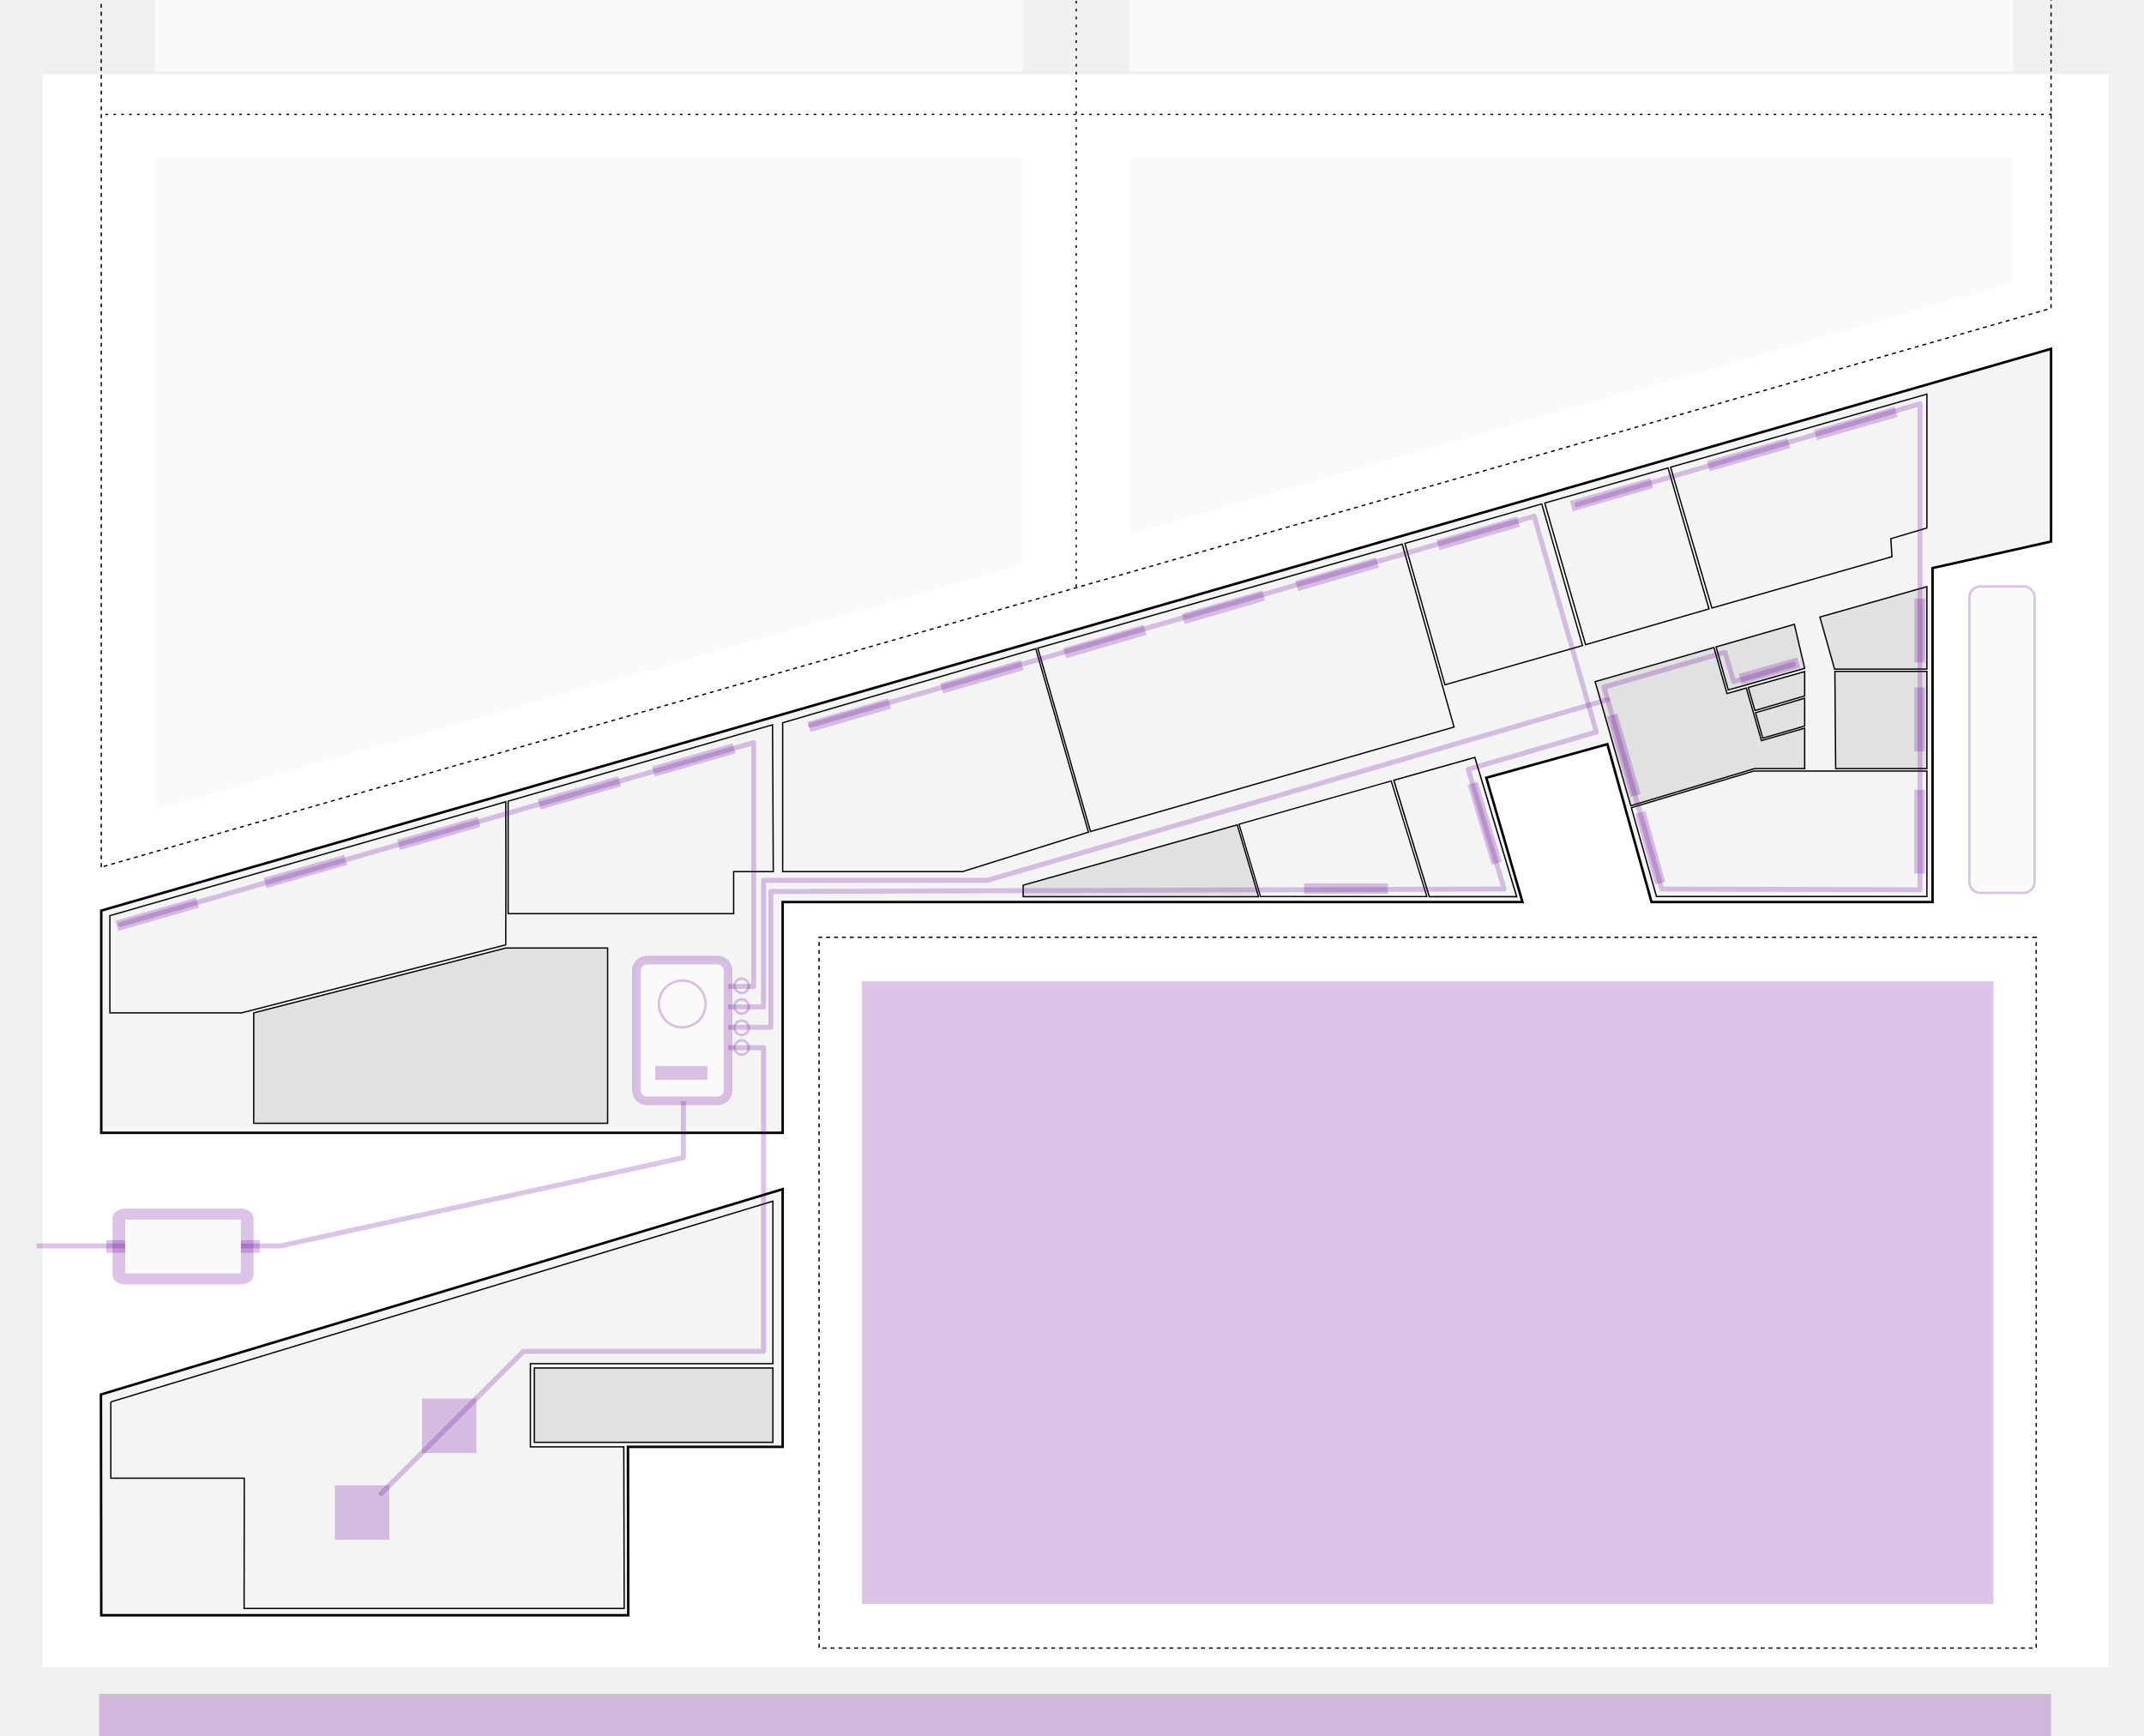
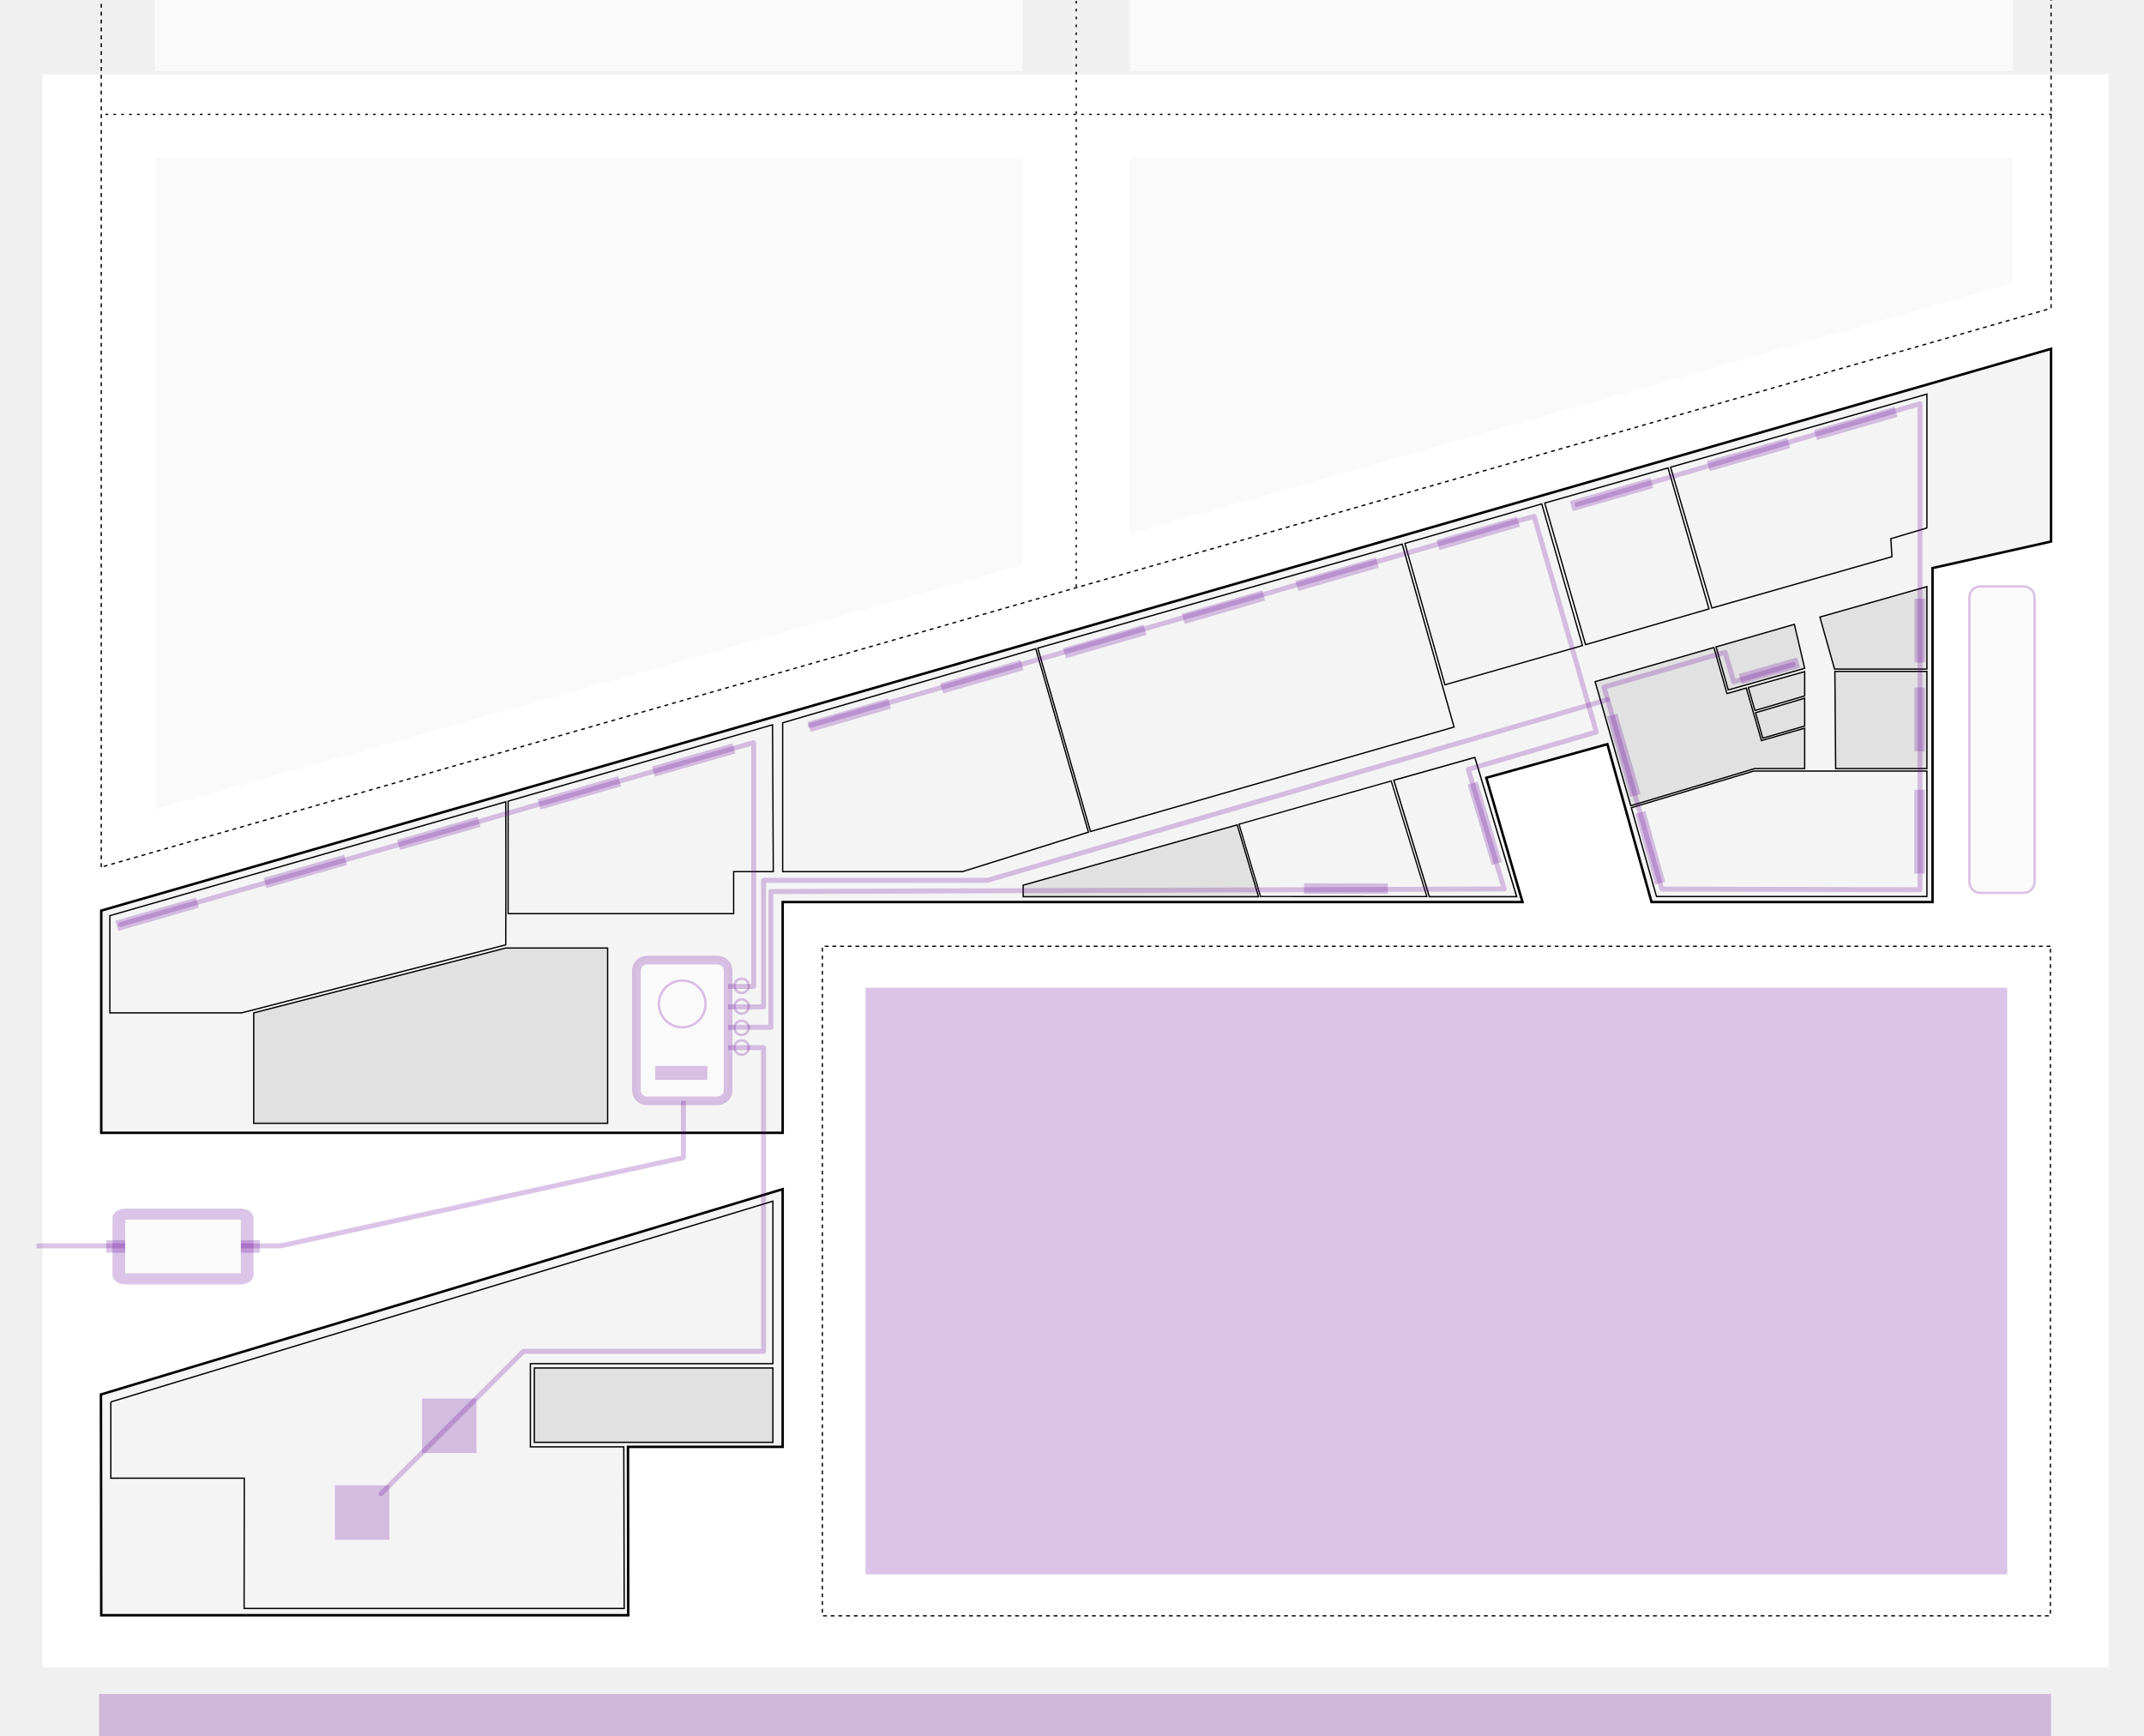
<svg xmlns="http://www.w3.org/2000/svg" width="432.435mm" height="350mm" viewBox="0 0 432.435 350" version="1.1" id="svg5">
  <defs id="defs2" />
  <g id="drawing" transform="translate(87.61958,-48.61679)" style="display:inline">
    <rect style="display:inline;opacity:1;fill:#ffffff;fill-opacity:1;stroke:none;stroke-width:0.47;stroke-linecap:butt;stroke-linejoin:round;stroke-miterlimit:4;stroke-dasharray:0.47, 3.759;stroke-dashoffset:0;stroke-opacity:1;stop-color:#000000" id="rect78717" width="416.761" height="321.272" x="-79.049" y="63.589" />
    <rect style="opacity:1;fill:#fafafa;fill-opacity:1;stroke:#660099;stroke-width:0.477;stroke-linecap:round;stroke-linejoin:round;stroke-miterlimit:4;stroke-dasharray:none;stroke-opacity:0.231;stop-color:#000000" id="rect4922" width="13.162" height="61.81" x="309.59" y="166.878" ry="2.213" />
    <path style="fill:#000000;fill-opacity:0.045;stroke:#000000;stroke-width:0.5;stroke-linecap:butt;stroke-linejoin:miter;stroke-miterlimit:4;stroke-dasharray:none;stroke-opacity:1" d="m -67.199,232.262 -2.6e-4,44.81 h 137.438 l 2.6e-4,-46.537 149.22,1.2e-4 -7.295,-25.065 24.417,-6.778 8.905,31.842 h 56.677 v -67.358 l 23.907,-5.349 v -38.862 z" id="envelope_emelet" />
    <path style="fill:#000000;fill-opacity:0.045;stroke:#000000;stroke-width:0.5;stroke-linecap:butt;stroke-linejoin:miter;stroke-miterlimit:4;stroke-dasharray:none;stroke-opacity:1" d="M -67.263,329.84 70.239,288.436 v 51.967 H 39.042 l 0.051,33.958 -106.292,-6e-4 z" id="envelope_foldszint" />
    <path style="display:inline;fill:none;fill-opacity:0.231;stroke:#000000;stroke-width:0.265;stroke-linecap:butt;stroke-linejoin:miter;stroke-miterlimit:4;stroke-dasharray:0.795, 0.795;stroke-dashoffset:0;stroke-opacity:1" d="M -67.199,223.493 V -77.068 l 393.269,-5.29e-4 V 110.79 Z" id="path91226" class="clickthrough" />
-     <path style="fill:#660099;fill-opacity:0.231;stroke:none;stroke-width:0.706px;stroke-linecap:butt;stroke-linejoin:miter;stroke-opacity:1" d="m 314.438,246.517 -228.22,1.2e-4 v 125.589 l 228.22,-1.2e-4 z" id="path92253" class="clickthrough" />
-     <path style="display:inline;fill:none;fill-opacity:0.231;stroke:#000000;stroke-width:0.265;stroke-linecap:butt;stroke-linejoin:miter;stroke-miterlimit:4;stroke-dasharray:0.795, 0.795;stroke-dashoffset:0;stroke-opacity:1" d="m 323.075,237.641 -245.494,1.4e-4 v 143.342 l 245.494,-1.4e-4 z" id="path92253-6" class="clickthrough" />
+     <path style="fill:#660099;fill-opacity:0.231;stroke:none;stroke-width:0.688px;stroke-linecap:butt;stroke-linejoin:miter;stroke-opacity:1" d="m 317.224,247.814 -230.262,1.2e-4 v 118.303 l 230.262,-1.1e-4 z" id="path92253" class="clickthrough" />
+     <path style="display:inline;fill:none;fill-opacity:0.231;stroke:#000000;stroke-width:0.258;stroke-linecap:butt;stroke-linejoin:miter;stroke-miterlimit:4;stroke-dasharray:0.775, 0.775;stroke-dashoffset:0;stroke-opacity:1" d="m 325.938,239.453 -247.69,1.3e-4 V 374.479 l 247.69,-1.3e-4 z" id="path92253-6" class="clickthrough" />
    <path style="opacity:1;fill:#fafafa;fill-opacity:1;stroke:none;stroke-width:0.261px;stroke-linecap:butt;stroke-linejoin:miter;stroke-opacity:1" d="M 140.237,80.446 H 318.317 V 105.738 L 140.237,156.28 Z" id="path6751" />
    <path style="display:inline;opacity:1;fill:#fafafa;fill-opacity:1;stroke:none;stroke-width:0.257px;stroke-linecap:butt;stroke-linejoin:miter;stroke-opacity:1" d="m -56.334,80.446 174.995,5.94e-4 v 82.147 l -175.024,49.258 z" id="path6531" />
    <rect style="display:inline;opacity:1;fill:#fafafa;fill-opacity:1;stroke:none;stroke-width:0.477;stroke-linecap:butt;stroke-linejoin:round;stroke-miterlimit:4;stroke-dasharray:none;stroke-dashoffset:0;stroke-opacity:1;stop-color:#000000" id="rect93623-6" width="178.08" height="129.61" x="140.237" y="-66.672" />
    <rect style="display:inline;opacity:1;fill:#fafafa;fill-opacity:1;stroke:none;stroke-width:0.461;stroke-linecap:butt;stroke-linejoin:round;stroke-miterlimit:4;stroke-dasharray:none;stroke-dashoffset:0;stroke-opacity:1;stop-color:#000000" id="rect93623" width="175.024" height="129.61" x="-56.363" y="-66.672" />
    <path style="display:inline;fill:none;stroke:#000000;stroke-width:0.265;stroke-linecap:butt;stroke-linejoin:miter;stroke-miterlimit:4;stroke-dasharray:0.529, 1.058;stroke-dashoffset:0;stroke-opacity:1" d="M 326.184,71.692 H -67.281" id="path942" />
    <path style="display:inline;fill:none;stroke:#000000;stroke-width:0.265;stroke-linecap:butt;stroke-linejoin:miter;stroke-miterlimit:4;stroke-dasharray:0.53, 1.06;stroke-dashoffset:0;stroke-opacity:1" d="M 129.449,-76.817 V 167.086" id="path942-6-3" />
    <path style="display:inline;fill:#660099;fill-opacity:0.231;stroke:none;stroke-width:0.435;stroke-linecap:butt;stroke-linejoin:miter;stroke-miterlimit:4;stroke-dasharray:0.435, 5.224;stroke-dashoffset:0;stroke-opacity:1" d="M 326.07,390.236 H -67.637 V 612.103 H 326.07 Z" id="graph" />
    <rect style="display:inline;fill:#660099;fill-opacity:0.231;stroke:none;stroke-width:0.081;stroke-linecap:butt;stroke-linejoin:round;stroke-miterlimit:4;stroke-dasharray:none;stroke-dashoffset:0;stroke-opacity:1;stop-color:#000000" id="rect41701-4" width="30.954" height="2.526" x="-66.18" y="298.739" rx="0" ry="0" />
    <path style="fill:none;stroke:#660099;stroke-width:1;stroke-linecap:butt;stroke-linejoin:round;stroke-miterlimit:4;stroke-dasharray:none;stroke-opacity:0.231" d="m 50.221,268.504 v 13.569 l -81.292,17.807 h -49.188" id="path43866" />
    <rect style="display:inline;fill:#660099;fill-opacity:0.231;stroke:none;stroke-width:0.125;stroke-linecap:round;stroke-linejoin:round;stroke-miterlimit:4;stroke-dasharray:none;stroke-dashoffset:0;stroke-opacity:1;stop-color:#000000" id="rect14422-5" width="28.44" height="15.302" x="-64.923" y="292.351" rx="2.626" ry="1.935" />
    <rect style="display:inline;opacity:1;fill:#fafafa;fill-opacity:1;stroke:none;stroke-width:0.145;stroke-linecap:butt;stroke-linejoin:round;stroke-miterlimit:4;stroke-dasharray:none;stroke-dashoffset:0;stroke-opacity:1;stop-color:#000000" id="rect41701" width="23.323" height="10.824" x="-62.365" y="294.59" rx="0" ry="0" />
    <path style="fill:none;stroke:#000000;stroke-width:0.265px;stroke-linecap:butt;stroke-linejoin:miter;stroke-opacity:1" d="m 195.203,158.354 -73.506,20.969 10.633,36.986 73.328,-21.07 z" id="OktopuszKeramia" />
    <path style="fill:#000000;fill-opacity:0.08;stroke:#000000;stroke-width:0.265px;stroke-linecap:butt;stroke-linejoin:miter;stroke-opacity:1" d="m 161.923,214.966 -43.176,12.166 v 2.313 h 47.469 z" id="haromszogRaktar" />
    <path style="fill:#000000;fill-opacity:0.08;stroke:#000000;stroke-width:0.265px;stroke-linecap:butt;stroke-linejoin:miter;stroke-opacity:1" d="m 241.296,211.112 -7.188,-25.028 23.962,-6.881 2.633,9.284 3.902,-1.121 3.046,10.607 8.724,-2.507 v 8.156 h -10.085 z" id="GEP" />
    <path style="fill:#000000;fill-opacity:0.08;stroke:#000000;stroke-width:0.265px;stroke-linecap:butt;stroke-linejoin:miter;stroke-opacity:1" d="m 279.446,173.059 21.583,-6.136 v 16.636 h -18.623 z" id="kistargyalo" />
    <path style="fill:#000000;fill-opacity:0.08;stroke:#000000;stroke-width:0.265px;stroke-linecap:butt;stroke-linejoin:miter;stroke-opacity:1" d="m 301.029,184.014 1e-5,19.61 H 282.623 l -0.156,-19.61 z" id="OktopuszSzitaKismuhely" />
    <path style="fill:#000000;fill-opacity:0.08;stroke:#000000;stroke-width:0.265px;stroke-linecap:butt;stroke-linejoin:miter;stroke-opacity:1" d="m 276.375,184.059 -11.368,3.199 1.336,4.652 10.032,-2.944 z" id="wc1" />
    <path style="fill:#000000;fill-opacity:0.08;stroke:#000000;stroke-width:0.265px;stroke-linecap:butt;stroke-linejoin:miter;stroke-opacity:1" d="m 276.375,189.428 v 5.607 l -8.453,2.447 -1.461,-5.125 z" id="wc2" />
    <path style="fill:#000000;fill-opacity:0.08;stroke:#000000;stroke-width:0.265px;stroke-linecap:butt;stroke-linejoin:miter;stroke-opacity:1" d="m 274.295,174.526 -15.794,4.552 2.461,8.679 15.413,-4.358 z" id="wc3" />
    <path style="display:inline;fill:#000000;fill-opacity:0.08;stroke:#000000;stroke-width:0.265;stroke-linecap:butt;stroke-linejoin:miter;stroke-miterlimit:4;stroke-dasharray:none;stroke-opacity:1" d="m 34.934,239.808 -20.548,-4e-5 -50.832,13.076 v 22.269 l 71.38,-3.8e-4 z" id="pult" />
    <path style="display:inline;fill:#000000;fill-opacity:0.08;stroke:#000000;stroke-width:0.265px;stroke-linecap:butt;stroke-linejoin:miter;stroke-opacity:1" d="m 68.271,324.5 v 14.989 h -48.113 v -14.989 z" id="lenti_wc" />
    <g id="g912">
      <path style="display:inline;fill:none;stroke:#000000;stroke-width:0.265px;stroke-linecap:butt;stroke-linejoin:miter;stroke-opacity:1" d="m 249.325,142.838 8.335,28.402 36.318,-10.36 -0.228,-3.626 7.28,-2.161 v -26.997 z" id="Gólyafészek" />
      <path style="display:inline;fill:none;stroke:#000000;stroke-width:0.265px;stroke-linecap:butt;stroke-linejoin:miter;stroke-opacity:1" d="m 241.416,211.511 24.682,-7.397 h 34.931 v 25.306 h -54.54 z" id="Oktopusz" />
      <path style="display:inline;fill:none;stroke:#000000;stroke-width:0.263px;stroke-linecap:butt;stroke-linejoin:miter;stroke-opacity:1" d="m 223.944,150.065 24.872,-7.081 8.259,28.432 -24.897,7.212 z" id="PK" />
      <path style="display:inline;fill:none;stroke:#000000;stroke-width:0.259px;stroke-linecap:butt;stroke-linejoin:miter;stroke-opacity:1" d="m 223.348,150.241 -27.604,7.966 8.067,28.512 27.748,-7.909 z" id="SZGK" />
      <path style="display:inline;fill:none;stroke:#000000;stroke-width:0.275px;stroke-linecap:butt;stroke-linejoin:miter;stroke-opacity:1" d="m 193.501,205.969 16.345,-4.603 8.439,28.079 h -17.62 z" id="Gólyairoda" />
      <path style="display:inline;fill:none;stroke:#000000;stroke-width:0.247px;stroke-linecap:butt;stroke-linejoin:miter;stroke-opacity:1" d="m 192.982,206.118 -30.694,8.717 4.339,14.581 33.543,0.012 z" id="Lahmacun" />
      <path style="fill:none;stroke:#000000;stroke-width:0.265px;stroke-linecap:butt;stroke-linejoin:miter;stroke-opacity:1" d="m 121.291,179.439 10.624,36.995 -25.401,7.966 H 70.239 v -30.02 z" id="Mérce" />
      <path style="fill:none;stroke:#000000;stroke-width:0.265px;stroke-linecap:butt;stroke-linejoin:miter;stroke-opacity:1" d="m 68.346,224.399 -0.149,-29.618 -53.33,15.41 v 22.688 h 45.486 l 4.94e-4,-8.48 z" id="kisterem" />
      <path style="fill:none;stroke:#000000;stroke-width:0.265px;stroke-linecap:butt;stroke-linejoin:miter;stroke-opacity:1" d="m 14.385,210.313 -79.843,22.964 v 19.607 h 26.56 l 53.283,-13.721 c 0,0 0.062,-14.952 -1.64e-4,-28.849 z" id="vendégtér" />
      <path style="fill:none;stroke:#000000;stroke-width:0.265px;stroke-linecap:butt;stroke-linejoin:miter;stroke-opacity:1" d="m -65.267,331.342 133.538,-40.484 v 32.772 h -48.913 v 16.774 h 18.837 l 0.083,32.587 h -76.665 l 0.04,-26.26 h -26.92 v -15.388" id="Trafóház" />
    </g>
    <g id="g33836" transform="translate(-4.233333,4.233333)" class="clickthrough">
      <rect style="opacity:1;fill:#660099;fill-opacity:0.231;stroke:none;stroke-width:0.215;stroke-linecap:butt;stroke-linejoin:round;stroke-miterlimit:4;stroke-dasharray:none;stroke-dashoffset:0;stroke-opacity:0.231;stop-color:#000000" id="rect33730" width="10.995" height="10.995" x="-15.842" y="343.921" />
      <rect style="display:inline;fill:#660099;fill-opacity:0.231;stroke:none;stroke-width:0.215;stroke-linecap:butt;stroke-linejoin:round;stroke-miterlimit:4;stroke-dasharray:none;stroke-dashoffset:0;stroke-opacity:0.231;stop-color:#000000" id="rect33730-9" width="10.995" height="10.995" x="1.713" y="326.428" />
    </g>
    <g id="g33423" class="clickthrough">
      <rect style="display:inline;fill:#660099;fill-opacity:0.231;stroke:none;stroke-width:0.215;stroke-linecap:butt;stroke-linejoin:round;stroke-miterlimit:4;stroke-dasharray:none;stroke-dashoffset:0;stroke-opacity:0.231;stop-color:#000000" id="rect31216-2-3-52" width="16.898" height="2.128" x="-13.937" y="207.4" ry="0" transform="rotate(-16.0342)" />
      <rect style="display:inline;fill:#660099;fill-opacity:0.231;stroke:none;stroke-width:0.215;stroke-linecap:butt;stroke-linejoin:round;stroke-miterlimit:4;stroke-dasharray:none;stroke-dashoffset:0;stroke-opacity:0.231;stop-color:#000000" id="rect31216-2-3-9" width="16.898" height="2.128" x="-37.952" y="207.406" ry="0" transform="rotate(-16.0342)" />
      <rect style="display:inline;fill:#660099;fill-opacity:0.231;stroke:none;stroke-width:0.215;stroke-linecap:butt;stroke-linejoin:round;stroke-miterlimit:4;stroke-dasharray:none;stroke-dashoffset:0;stroke-opacity:0.231;stop-color:#000000" id="rect31216-2-3-52-2" width="16.898" height="2.128" x="-67.448" y="207.428" ry="0" transform="rotate(-16.0342)" />
      <rect style="display:inline;fill:#660099;fill-opacity:0.231;stroke:none;stroke-width:0.215;stroke-linecap:butt;stroke-linejoin:round;stroke-miterlimit:4;stroke-dasharray:none;stroke-dashoffset:0;stroke-opacity:0.231;stop-color:#000000" id="rect31216-2-3-9-4" width="16.898" height="2.128" x="-95.438" y="207.37" ry="0" transform="rotate(-16.0342)" />
      <rect style="display:inline;fill:#660099;fill-opacity:0.231;stroke:none;stroke-width:0.215;stroke-linecap:butt;stroke-linejoin:round;stroke-miterlimit:4;stroke-dasharray:none;stroke-dashoffset:0;stroke-opacity:0.231;stop-color:#000000" id="rect31216-2-3-9-7" width="16.898" height="2.128" x="-126.548" y="207.414" ry="0" transform="rotate(-16.0342)" />
    </g>
    <g id="g33266" class="clickthrough" style="display:inline">
      <rect style="display:inline;fill:#660099;fill-opacity:0.231;stroke:none;stroke-width:0.202;stroke-linecap:butt;stroke-linejoin:round;stroke-miterlimit:4;stroke-dasharray:none;stroke-dashoffset:0;stroke-opacity:0.231;stop-color:#000000" id="rect31216-5" width="14.824" height="2.128" x="270.131" y="-178.086" ry="0" transform="rotate(74.37511)" />
      <rect style="display:inline;fill:#660099;fill-opacity:0.231;stroke:none;stroke-width:0.215;stroke-linecap:butt;stroke-linejoin:round;stroke-miterlimit:4;stroke-dasharray:none;stroke-dashoffset:0;stroke-opacity:0.231;stop-color:#000000" id="rect31216-2" width="16.898" height="2.128" x="207.881" y="-300.616" ry="0" transform="rotate(90)" />
      <rect style="display:inline;fill:#660099;fill-opacity:0.231;stroke:none;stroke-width:0.215;stroke-linecap:butt;stroke-linejoin:round;stroke-miterlimit:4;stroke-dasharray:none;stroke-dashoffset:0;stroke-opacity:0.231;stop-color:#000000" id="rect31216-2-3" width="16.898" height="2.128" x="230.066" y="206.916" ry="0" transform="rotate(-16.0342)" />
      <rect style="display:inline;fill:#660099;fill-opacity:0.231;stroke:none;stroke-width:0.215;stroke-linecap:butt;stroke-linejoin:round;stroke-miterlimit:4;stroke-dasharray:none;stroke-dashoffset:0;stroke-opacity:0.231;stop-color:#000000" id="rect31216-2-3-5" width="16.898" height="2.128" x="207.547" y="206.973" ry="0" transform="rotate(-16.0342)" />
      <rect style="display:inline;fill:#660099;fill-opacity:0.231;stroke:none;stroke-width:0.183;stroke-linecap:butt;stroke-linejoin:round;stroke-miterlimit:4;stroke-dasharray:none;stroke-dashoffset:0;stroke-opacity:0.231;stop-color:#000000" id="rect31216-2-3-5-6" width="12.244" height="2.128" x="203.242" y="248.944" ry="0" transform="matrix(0.9625472,-0.2711142,0.2709199,0.9626019,0,0)" />
      <rect style="display:inline;fill:#660099;fill-opacity:0.231;stroke:none;stroke-width:0.215;stroke-linecap:butt;stroke-linejoin:round;stroke-miterlimit:4;stroke-dasharray:none;stroke-dashoffset:0;stroke-opacity:0.231;stop-color:#000000" id="rect31216-2-3-6" width="16.898" height="2.128" x="178.761" y="207.098" ry="0" transform="rotate(-16.0342)" />
      <rect style="display:inline;fill:#660099;fill-opacity:0.231;stroke:none;stroke-width:0.215;stroke-linecap:butt;stroke-linejoin:round;stroke-miterlimit:4;stroke-dasharray:none;stroke-dashoffset:0;stroke-opacity:0.231;stop-color:#000000" id="rect31216-1-8-1" width="16.898" height="2.128" x="251.416" y="-175.436" ry="0" transform="rotate(73.80998)" />
      <rect style="display:inline;fill:#660099;fill-opacity:0.231;stroke:none;stroke-width:0.188;stroke-linecap:butt;stroke-linejoin:round;stroke-miterlimit:4;stroke-dasharray:none;stroke-dashoffset:0;stroke-opacity:0.231;stop-color:#000000" id="rect31216-2-1" width="12.853" height="2.128" x="169.357" y="-300.649" ry="0" transform="rotate(90)" />
      <rect style="display:inline;fill:#660099;fill-opacity:0.231;stroke:none;stroke-width:0.188;stroke-linecap:butt;stroke-linejoin:round;stroke-miterlimit:4;stroke-dasharray:none;stroke-dashoffset:0;stroke-opacity:0.231;stop-color:#000000" id="rect31216-2-1-2" width="12.853" height="2.128" x="187.281" y="-300.629" ry="0" transform="rotate(90)" />
    </g>
    <g id="g32196" class="clickthrough">
      <rect style="opacity:1;fill:#660099;fill-opacity:0.231;stroke:none;stroke-width:0.215;stroke-linecap:butt;stroke-linejoin:round;stroke-miterlimit:4;stroke-dasharray:none;stroke-dashoffset:0;stroke-opacity:0.231;stop-color:#000000" id="rect31216" width="16.898" height="2.128" x="175.411" y="226.764" ry="0" />
      <rect style="display:inline;fill:#660099;fill-opacity:0.231;stroke:none;stroke-width:0.215;stroke-linecap:butt;stroke-linejoin:round;stroke-miterlimit:4;stroke-dasharray:none;stroke-dashoffset:0;stroke-opacity:0.231;stop-color:#000000" id="rect31216-1" width="16.898" height="2.128" x="257.954" y="-142.417" ry="0" transform="rotate(73.32834)" />
      <rect style="display:inline;fill:#660099;fill-opacity:0.231;stroke:none;stroke-width:0.215;stroke-linecap:butt;stroke-linejoin:round;stroke-miterlimit:4;stroke-dasharray:none;stroke-dashoffset:0;stroke-opacity:0.231;stop-color:#000000" id="rect31216-1-8" width="16.898" height="2.128" x="150.182" y="207.619" ry="0" transform="rotate(-16.19002)" />
      <rect style="display:inline;fill:#660099;fill-opacity:0.231;stroke:none;stroke-width:0.215;stroke-linecap:butt;stroke-linejoin:round;stroke-miterlimit:4;stroke-dasharray:none;stroke-dashoffset:0;stroke-opacity:0.231;stop-color:#000000" id="rect31216-1-8-0" width="16.898" height="2.128" x="45.991" y="207.478" ry="0" transform="rotate(-16.19002)" />
      <rect style="display:inline;fill:#660099;fill-opacity:0.231;stroke:none;stroke-width:0.215;stroke-linecap:butt;stroke-linejoin:round;stroke-miterlimit:4;stroke-dasharray:none;stroke-dashoffset:0;stroke-opacity:0.231;stop-color:#000000" id="rect31216-1-8-05" width="16.898" height="2.128" x="18.144" y="207.467" ry="0" transform="rotate(-16.19002)" />
    </g>
    <g id="g900">
      <rect style="display:inline;fill:#660099;fill-opacity:0.231;stroke:none;stroke-width:0.215;stroke-linecap:butt;stroke-linejoin:round;stroke-miterlimit:4;stroke-dasharray:none;stroke-dashoffset:0;stroke-opacity:0.231;stop-color:#000000" id="rect31216-1-8-05-1" width="16.898" height="2.128" x="71.765" y="207.564" ry="0" transform="rotate(-16.19002)" />
      <rect style="display:inline;fill:#660099;fill-opacity:0.231;stroke:none;stroke-width:0.215;stroke-linecap:butt;stroke-linejoin:round;stroke-miterlimit:4;stroke-dasharray:none;stroke-dashoffset:0;stroke-opacity:0.231;stop-color:#000000" id="rect31216-1-8-05-8" width="16.898" height="2.128" x="96.692" y="207.593" ry="0" transform="rotate(-16.19002)" />
      <rect style="display:inline;fill:#660099;fill-opacity:0.231;stroke:none;stroke-width:0.215;stroke-linecap:butt;stroke-linejoin:round;stroke-miterlimit:4;stroke-dasharray:none;stroke-dashoffset:0;stroke-opacity:0.231;stop-color:#000000" id="rect31216-1-8-05-8-2" width="16.898" height="2.128" x="120.553" y="207.607" ry="0" transform="rotate(-16.19002)" />
    </g>
    <path style="fill:none;stroke:#660099;stroke-width:1;stroke-linecap:round;stroke-linejoin:round;stroke-miterlimit:4;stroke-dasharray:none;stroke-opacity:0.231" d="m 46.68,259.908 19.71,-4.1e-4 v 8.769 52.461 l -48.441,4.1e-4 -28.707,28.707" id="path7279" class="clickthrough" />
    <path style="fill:none;stroke:#660099;stroke-width:1;stroke-linecap:round;stroke-linejoin:round;stroke-miterlimit:4;stroke-dasharray:none;stroke-opacity:0.231" d="m 47.185,255.792 20.676,-3.3e-4 1.87e-4,-27.381 147.911,-0.518 -7.251,-24.131 25.833,-7.518 -12.543,-43.514 -145.963,42.17" id="path6020" class="clickthrough" />
    <path style="fill:none;stroke:#660099;stroke-width:1;stroke-linecap:round;stroke-linejoin:round;stroke-miterlimit:4;stroke-dasharray:none;stroke-opacity:0.231" d="m 46.68,247.558 17.71,-7e-5 V 198.381 l -127.688,36.669" id="path6552" class="clickthrough" />
    <path style="fill:none;stroke:#660099;stroke-width:1;stroke-linecap:round;stroke-linejoin:round;stroke-miterlimit:4;stroke-dasharray:none;stroke-opacity:0.231" d="m 236.637,189.714 -0.745,-2.527 24.416,-7.023 1.757,5.943 12.006,-3.52" id="path1049" />
    <path style="fill:none;stroke:#660099;stroke-width:1;stroke-linecap:round;stroke-linejoin:round;stroke-miterlimit:4;stroke-dasharray:none;stroke-opacity:0.231" d="M 47.714,251.675 H 66.39 l 1.67e-4,-25.523 h 45.138 l 125.109,-36.438 10.936,38.204 52.058,0.129 v -98.02 l -69.163,20.327" id="path5000" class="clickthrough" />
    <rect style="opacity:1;fill:#fafafa;fill-opacity:1;stroke:#660099;stroke-width:1.755;stroke-linecap:round;stroke-linejoin:round;stroke-miterlimit:4;stroke-dasharray:none;stroke-dashoffset:0;stroke-opacity:0.231;stop-color:#000000" id="rect14620" width="18.49" height="28.387" x="40.739" y="242.236" ry="2.14" />
    <rect style="opacity:1;fill:#660099;fill-opacity:0.231;stroke:none;stroke-width:0.204;stroke-linecap:round;stroke-linejoin:round;stroke-miterlimit:4;stroke-dasharray:none;stroke-dashoffset:0;stroke-opacity:0.79;stop-color:#000000" id="rect14422" width="10.515" height="2.803" x="44.536" y="263.584" class="clickthrough" />
    <circle style="display:inline;fill:none;fill-opacity:0.231;stroke:#660099;stroke-width:0.5;stroke-linecap:butt;stroke-linejoin:round;stroke-miterlimit:4;stroke-dasharray:none;stroke-dashoffset:0;stroke-opacity:0.231;stop-color:#000000" id="path79704-9" cx="49.984" cy="251.079" r="4.713" class="clickthrough" />
    <circle style="opacity:1;fill:none;fill-opacity:0.231;stroke:#660099;stroke-width:0.5;stroke-linecap:butt;stroke-linejoin:round;stroke-miterlimit:4;stroke-dasharray:none;stroke-dashoffset:0;stroke-opacity:0.231;stop-color:#000000" id="path79704" cx="61.961" cy="247.427" r="1.444" />
    <circle style="display:inline;fill:none;fill-opacity:0.231;stroke:#660099;stroke-width:0.5;stroke-linecap:butt;stroke-linejoin:round;stroke-miterlimit:4;stroke-dasharray:none;stroke-dashoffset:0;stroke-opacity:0.231;stop-color:#000000" id="path79704-7" cx="61.961" cy="259.873" r="1.444" />
    <circle style="display:inline;fill:none;fill-opacity:0.231;stroke:#660099;stroke-width:0.5;stroke-linecap:butt;stroke-linejoin:round;stroke-miterlimit:4;stroke-dasharray:none;stroke-dashoffset:0;stroke-opacity:0.231;stop-color:#000000" id="path79704-2" cx="61.961" cy="255.897" r="1.444" />
    <circle style="display:inline;fill:none;fill-opacity:0.231;stroke:#660099;stroke-width:0.5;stroke-linecap:butt;stroke-linejoin:round;stroke-miterlimit:4;stroke-dasharray:none;stroke-dashoffset:0;stroke-opacity:0.231;stop-color:#000000" id="path79704-8" cx="61.961" cy="251.594" r="1.444" />
    <path style="fill:none;fill-opacity:0.281;stroke:none;stroke-width:0.265;stroke-linecap:butt;stroke-linejoin:miter;stroke-miterlimit:4;stroke-dasharray:0.265, 3.18;stroke-dashoffset:0;stroke-opacity:1" d="M 15.84,241.412 H 66.448 v 31.712 H 15.84 Z" id="control" />
  </g>
</svg>
